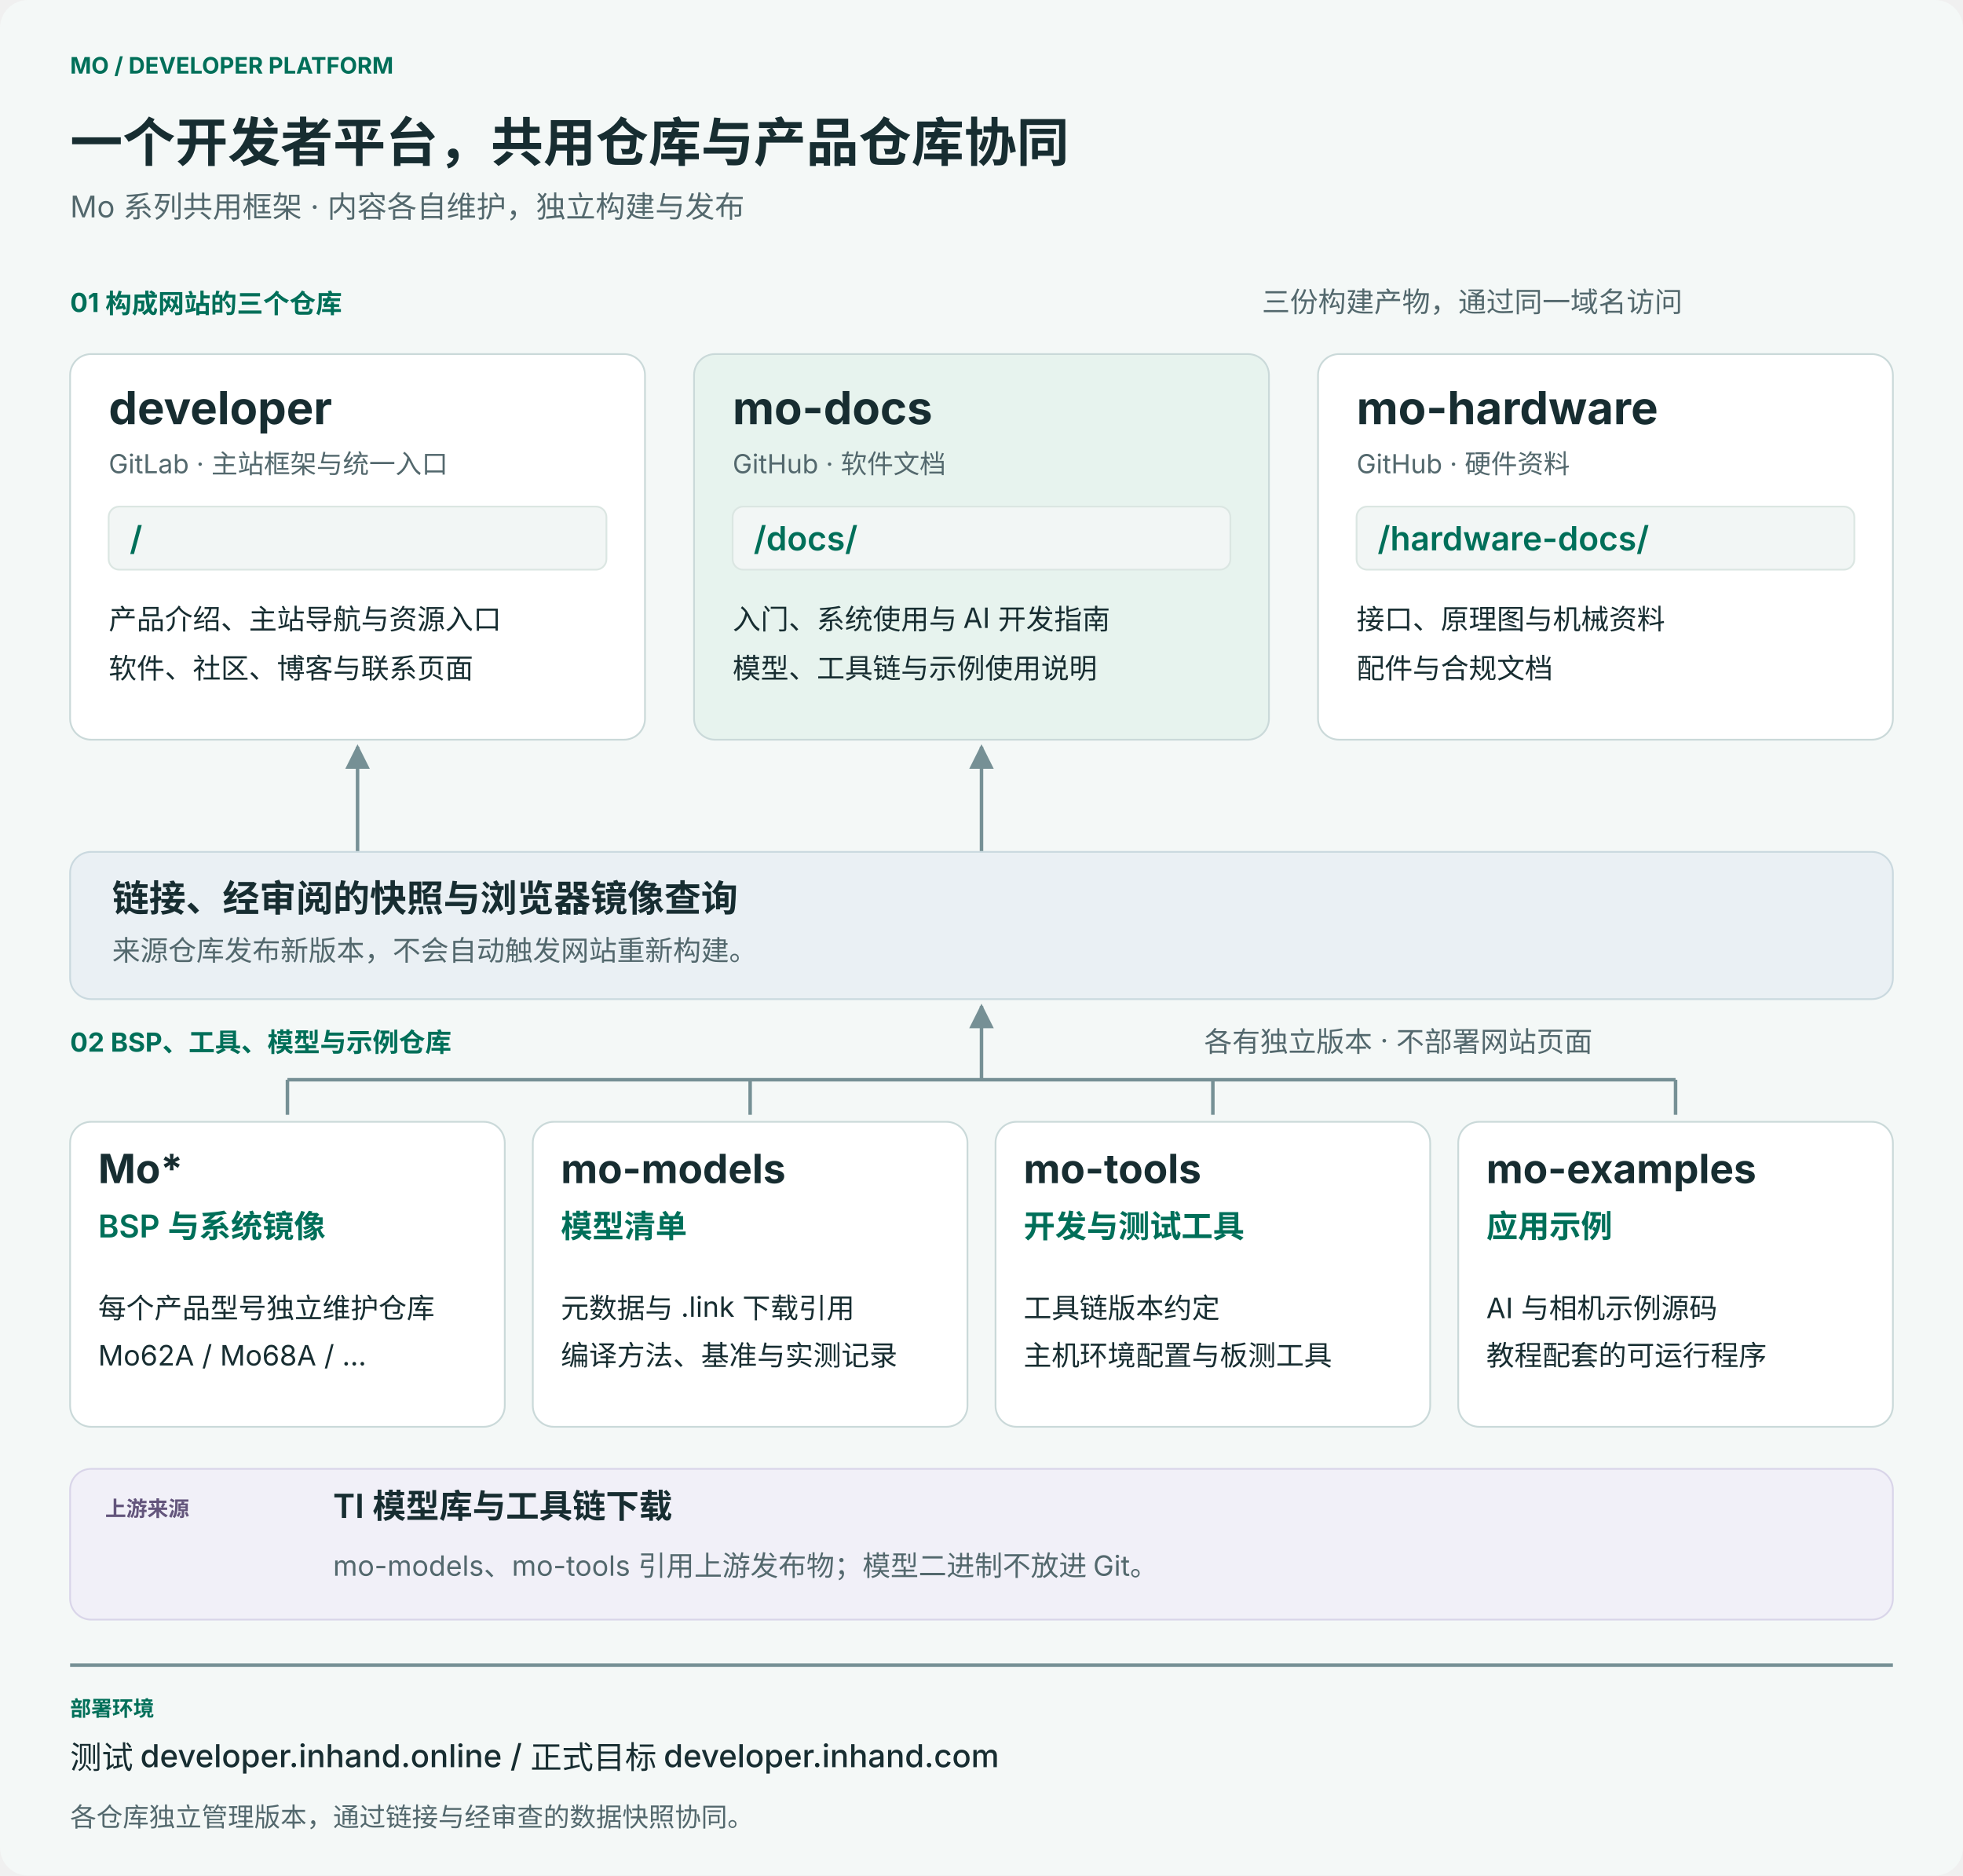
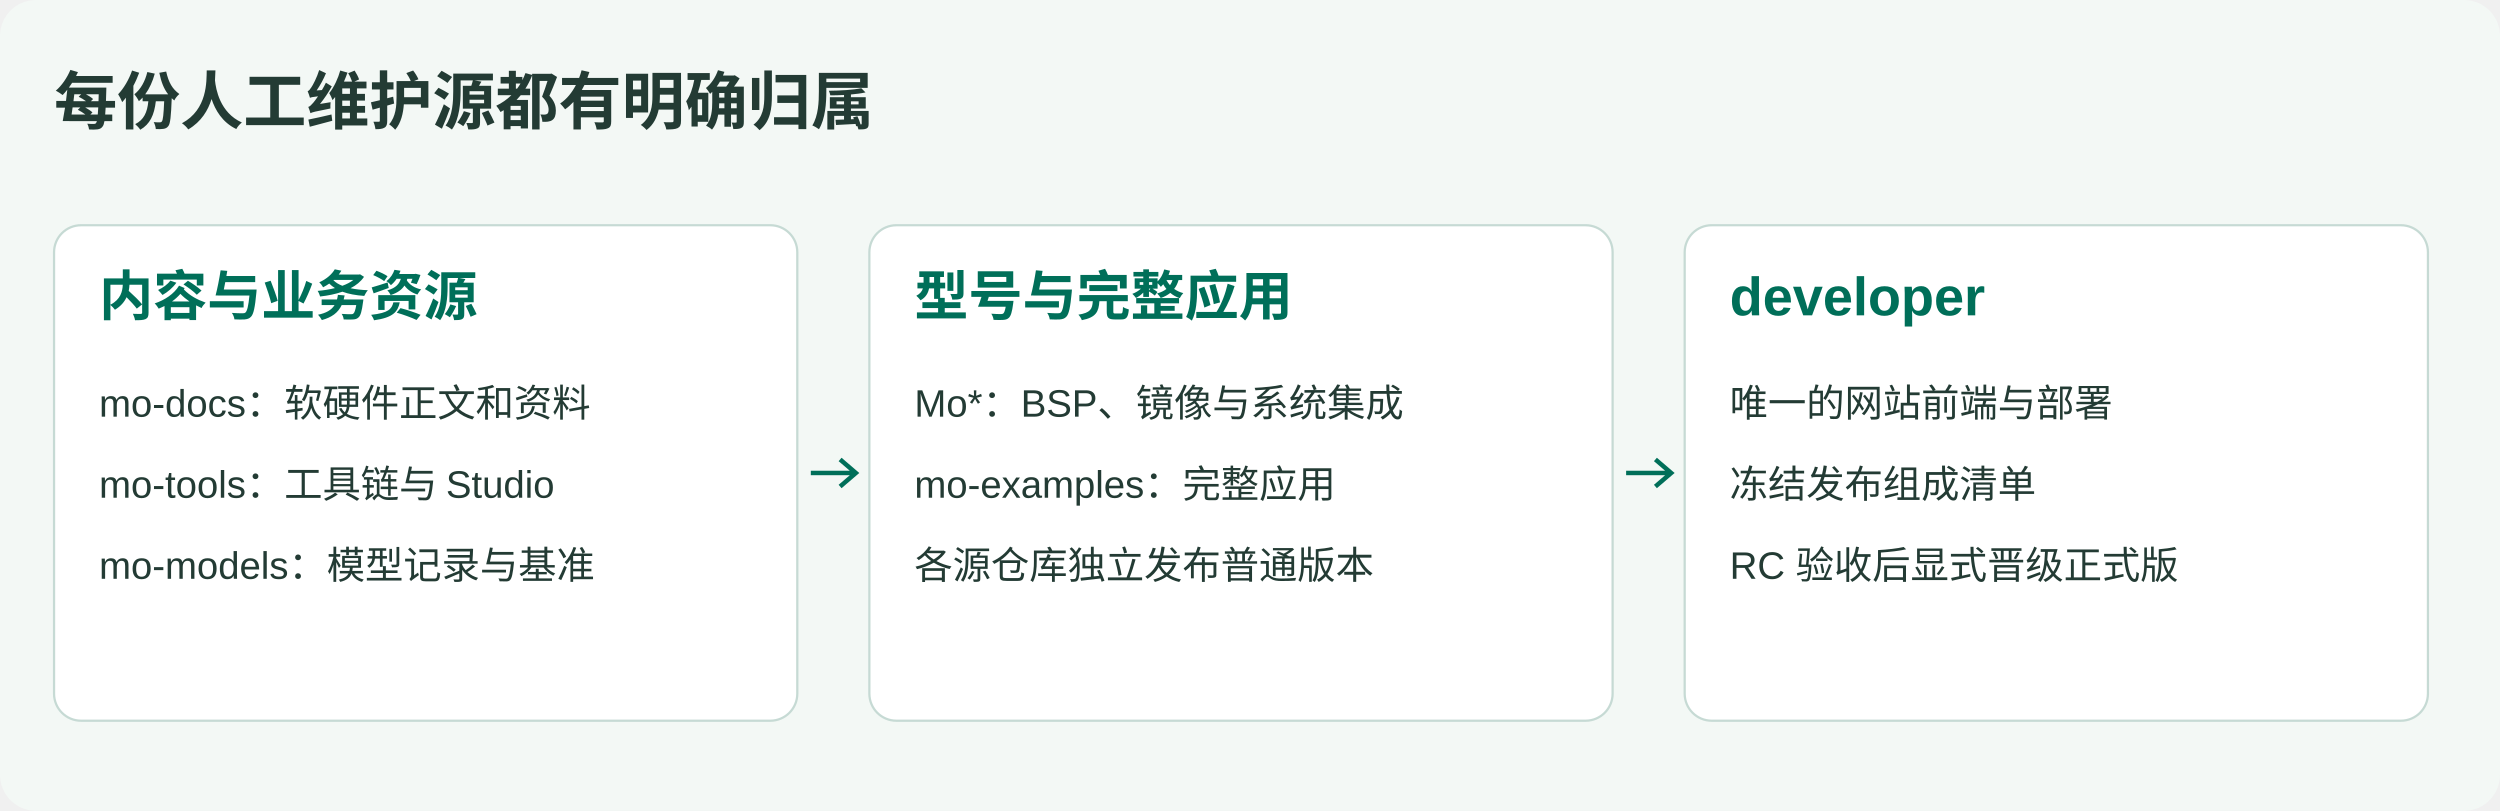
- <svg xmlns="http://www.w3.org/2000/svg" viewBox="0 0 1120 1070" role="img" aria-labelledby="title description">
-   <defs>
-     <marker id="arrow" viewBox="0 0 10 10" refX="9" refY="5" markerWidth="7" markerHeight="7" orient="auto">
-       <path d="M0 0 10 5 0 10z" fill="#769095" />
-     </marker>
-   </defs>
-   <rect width="1120" height="1070" rx="16" fill="#f4f8f7" />
-   <g font-family="Inter, Noto Sans CJK SC, Microsoft YaHei, Arial, sans-serif">
-     <text x="40" y="42" font-size="13" fill="#006f59" font-weight="700">MO / DEVELOPER PLATFORM</text>
-     <text x="40" y="92" font-size="30" fill="#172d31" font-weight="700">一个开发者平台，共用仓库与产品仓库协同</text>
-     <text x="40" y="124" font-size="17" fill="#53686d" font-weight="400">Mo 系列共用框架 · 内容各自维护，独立构建与发布</text>
-     <text x="40" y="178" font-size="15" fill="#006f59" font-weight="700">01  构成网站的三个仓库</text>
-     <text x="720" y="178" font-size="16" fill="#53686d" font-weight="400">三份构建产物，通过同一域名访问</text>
-     <rect x="40" y="202" width="328" height="220" rx="12" fill="#fff" stroke="#cad9d9" />
-     <text x="62" y="242" font-size="26" fill="#172d31" font-weight="700">developer</text>
-     <text x="62" y="270" font-size="15" fill="#53686d" font-weight="400">GitLab · 主站框架与统一入口</text>
-     <rect x="62" y="289" width="284" height="36" rx="6" fill="#f2f6f5" stroke="#dbe6e2" />
-     <text x="74" y="314" font-size="19" fill="#006f59" font-weight="600">/</text>
-     <text x="62" y="359" font-size="16" fill="#172d31" font-weight="400">产品介绍、主站导航与资源入口</text>
-     <text x="62" y="387" font-size="16" fill="#172d31" font-weight="400">软件、社区、博客与联系页面</text>
-     <rect x="396" y="202" width="328" height="220" rx="12" fill="#e7f3ee" stroke="#cad9d9" />
-     <text x="418" y="242" font-size="26" fill="#172d31" font-weight="700">mo-docs</text>
-     <text x="418" y="270" font-size="15" fill="#53686d" font-weight="400">GitHub · 软件文档</text>
-     <rect x="418" y="289" width="284" height="36" rx="6" fill="#f2f6f5" stroke="#dbe6e2" />
-     <text x="430" y="314" font-size="19" fill="#006f59" font-weight="600">/docs/</text>
-     <text x="418" y="359" font-size="16" fill="#172d31" font-weight="400">入门、系统使用与 AI 开发指南</text>
-     <text x="418" y="387" font-size="16" fill="#172d31" font-weight="400">模型、工具链与示例使用说明</text>
-     <rect x="752" y="202" width="328" height="220" rx="12" fill="#fff" stroke="#cad9d9" />
-     <text x="774" y="242" font-size="26" fill="#172d31" font-weight="700">mo-hardware</text>
-     <text x="774" y="270" font-size="15" fill="#53686d" font-weight="400">GitHub · 硬件资料</text>
-     <rect x="774" y="289" width="284" height="36" rx="6" fill="#f2f6f5" stroke="#dbe6e2" />
-     <text x="786" y="314" font-size="19" fill="#006f59" font-weight="600">/hardware-docs/</text>
-     <text x="774" y="359" font-size="16" fill="#172d31" font-weight="400">接口、原理图与机械资料</text>
-     <text x="774" y="387" font-size="16" fill="#172d31" font-weight="400">配件与合规文档</text>
-     <path d="M204 486 V426" fill="none" stroke="#769095" stroke-width="2" marker-end="url(#arrow)" />
-     <path d="M560 486 V426" fill="none" stroke="#769095" stroke-width="2" marker-end="url(#arrow)" />
-     <rect x="40" y="486" width="1040" height="84" rx="12" fill="#eaf0f4" stroke="#cad9df" />
-     <text x="64" y="520" font-size="21" fill="#172d31" font-weight="600">链接、经审阅的快照与浏览器镜像查询</text>
-     <text x="64" y="548" font-size="16" fill="#53686d" font-weight="400">来源仓库发布新版本，不会自动触发网站重新构建。</text>
-     <text x="40" y="600" font-size="15" fill="#006f59" font-weight="700">02  BSP、工具、模型与示例仓库</text>
-     <text x="687" y="600" font-size="16" fill="#53686d" font-weight="400">各有独立版本 · 不部署网站页面</text>
-     <path d="M164 616 H956" fill="none" stroke="#769095" stroke-width="2" />
-     <path d="M560 616 V574" fill="none" stroke="#769095" stroke-width="2" marker-end="url(#arrow)" />
-     <path d="M164 616 V636" fill="none" stroke="#769095" stroke-width="2" />
-     <rect x="40" y="640" width="248" height="174" rx="12" fill="#fff" stroke="#cad9d9" />
-     <text x="56" y="675" font-size="23" fill="#172d31" font-weight="700">Mo*</text>
-     <text x="56" y="706" font-size="18" fill="#006f59" font-weight="600">BSP 与系统镜像</text>
-     <text x="56" y="752" font-size="16" fill="#172d31" font-weight="400">每个产品型号独立维护仓库</text>
-     <text x="56" y="779" font-size="16" fill="#172d31" font-weight="400">Mo62A / Mo68A / …</text>
-     <path d="M428 616 V636" fill="none" stroke="#769095" stroke-width="2" />
-     <rect x="304" y="640" width="248" height="174" rx="12" fill="#fff" stroke="#cad9d9" />
-     <text x="320" y="675" font-size="23" fill="#172d31" font-weight="700">mo-models</text>
-     <text x="320" y="706" font-size="18" fill="#006f59" font-weight="600">模型清单</text>
-     <text x="320" y="752" font-size="16" fill="#172d31" font-weight="400">元数据与 .link 下载引用</text>
-     <text x="320" y="779" font-size="16" fill="#172d31" font-weight="400">编译方法、基准与实测记录</text>
-     <path d="M692 616 V636" fill="none" stroke="#769095" stroke-width="2" />
-     <rect x="568" y="640" width="248" height="174" rx="12" fill="#fff" stroke="#cad9d9" />
-     <text x="584" y="675" font-size="23" fill="#172d31" font-weight="700">mo-tools</text>
-     <text x="584" y="706" font-size="18" fill="#006f59" font-weight="600">开发与测试工具</text>
-     <text x="584" y="752" font-size="16" fill="#172d31" font-weight="400">工具链版本约定</text>
-     <text x="584" y="779" font-size="16" fill="#172d31" font-weight="400">主机环境配置与板测工具</text>
-     <path d="M956 616 V636" fill="none" stroke="#769095" stroke-width="2" />
-     <rect x="832" y="640" width="248" height="174" rx="12" fill="#fff" stroke="#cad9d9" />
-     <text x="848" y="675" font-size="23" fill="#172d31" font-weight="700">mo-examples</text>
-     <text x="848" y="706" font-size="18" fill="#006f59" font-weight="600">应用示例</text>
-     <text x="848" y="752" font-size="16" fill="#172d31" font-weight="400">AI 与相机示例源码</text>
-     <text x="848" y="779" font-size="16" fill="#172d31" font-weight="400">教程配套的可运行程序</text>
-     <rect x="40" y="838" width="1040" height="86" rx="12" fill="#f1f0f8" stroke="#d9d5e9" />
-     <text x="60" y="865" font-size="12" fill="#63557c" font-weight="700">上游来源</text>
-     <text x="190" y="866" font-size="19" fill="#172d31" font-weight="600">TI 模型库与工具链下载</text>
-     <text x="190" y="899" font-size="16" fill="#53686d" font-weight="400">mo-models、mo-tools 引用上游发布物；模型二进制不放进 Git。</text>
-     <path d="M40 950 H1080" fill="none" stroke="#769095" stroke-width="2" />
-     <text x="40" y="979" font-size="12" fill="#006f59" font-weight="700">部署环境</text>
-     <text x="40" y="1009" font-size="18" fill="#172d31" font-weight="500">测试  developer.inhand.online     /     正式目标  developer.inhand.com</text>
-     <text x="40" y="1042" font-size="15" fill="#53686d" font-weight="400">各仓库独立管理版本，通过链接与经审查的数据快照协同。</text>
+ <svg xmlns="http://www.w3.org/2000/svg" viewBox="0 0 1110 360" role="img" aria-labelledby="title">
+   <rect width="1110" height="360" rx="16" fill="#f3f8f5" />
+   <g font-family="Arial, Noto Sans CJK SC, Microsoft YaHei, sans-serif" fill="#233b34">
+     <text x="24" y="55" font-size="28" font-weight="700">每份人工维护源都有明确归属</text>
+     <rect x="24" y="100" width="330" height="220" rx="12" fill="white" stroke="#c6dad4" />
+     <text x="44" y="140" fill="#006f59" font-size="24" font-weight="700">内容与业务资源</text>
+     <text x="44" y="185" font-size="17">mo-docs：软硬件正文和资料</text>
+     <text x="44" y="221" font-size="17">mo-tools：工具链与 Studio</text>
+     <text x="44" y="257" font-size="17">mo-models：模型记录与基准</text>
+     <path d="M360 210h20m-7-6 7 6-7 6" fill="none" stroke="#006f59" stroke-width="2" />
+     <rect x="386" y="100" width="330" height="220" rx="12" fill="white" stroke="#c6dad4" />
+     <text x="406" y="140" fill="#006f59" font-size="24" font-weight="700">型号与完整应用</text>
+     <text x="406" y="185" font-size="17">Mo*：BSP、镜像与系统集成</text>
+     <text x="406" y="221" font-size="17">mo-examples：完整应用</text>
+     <text x="406" y="257" font-size="17">各源仓库独立发布普通版本</text>
+     <path d="M722 210h20m-7-6 7 6-7 6" fill="none" stroke="#006f59" stroke-width="2" />
+     <rect x="748" y="100" width="330" height="220" rx="12" fill="white" stroke="#c6dad4" />
+     <text x="768" y="140" fill="#006f59" font-size="24" font-weight="700">developer</text>
+     <text x="768" y="185" font-size="17">唯一的网站前端与部署</text>
+     <text x="768" y="221" font-size="17">冻结发布组成清单</text>
+     <text x="768" y="257" font-size="17">RC 验收后显式晋级正式版</text>
  </g>
</svg>
